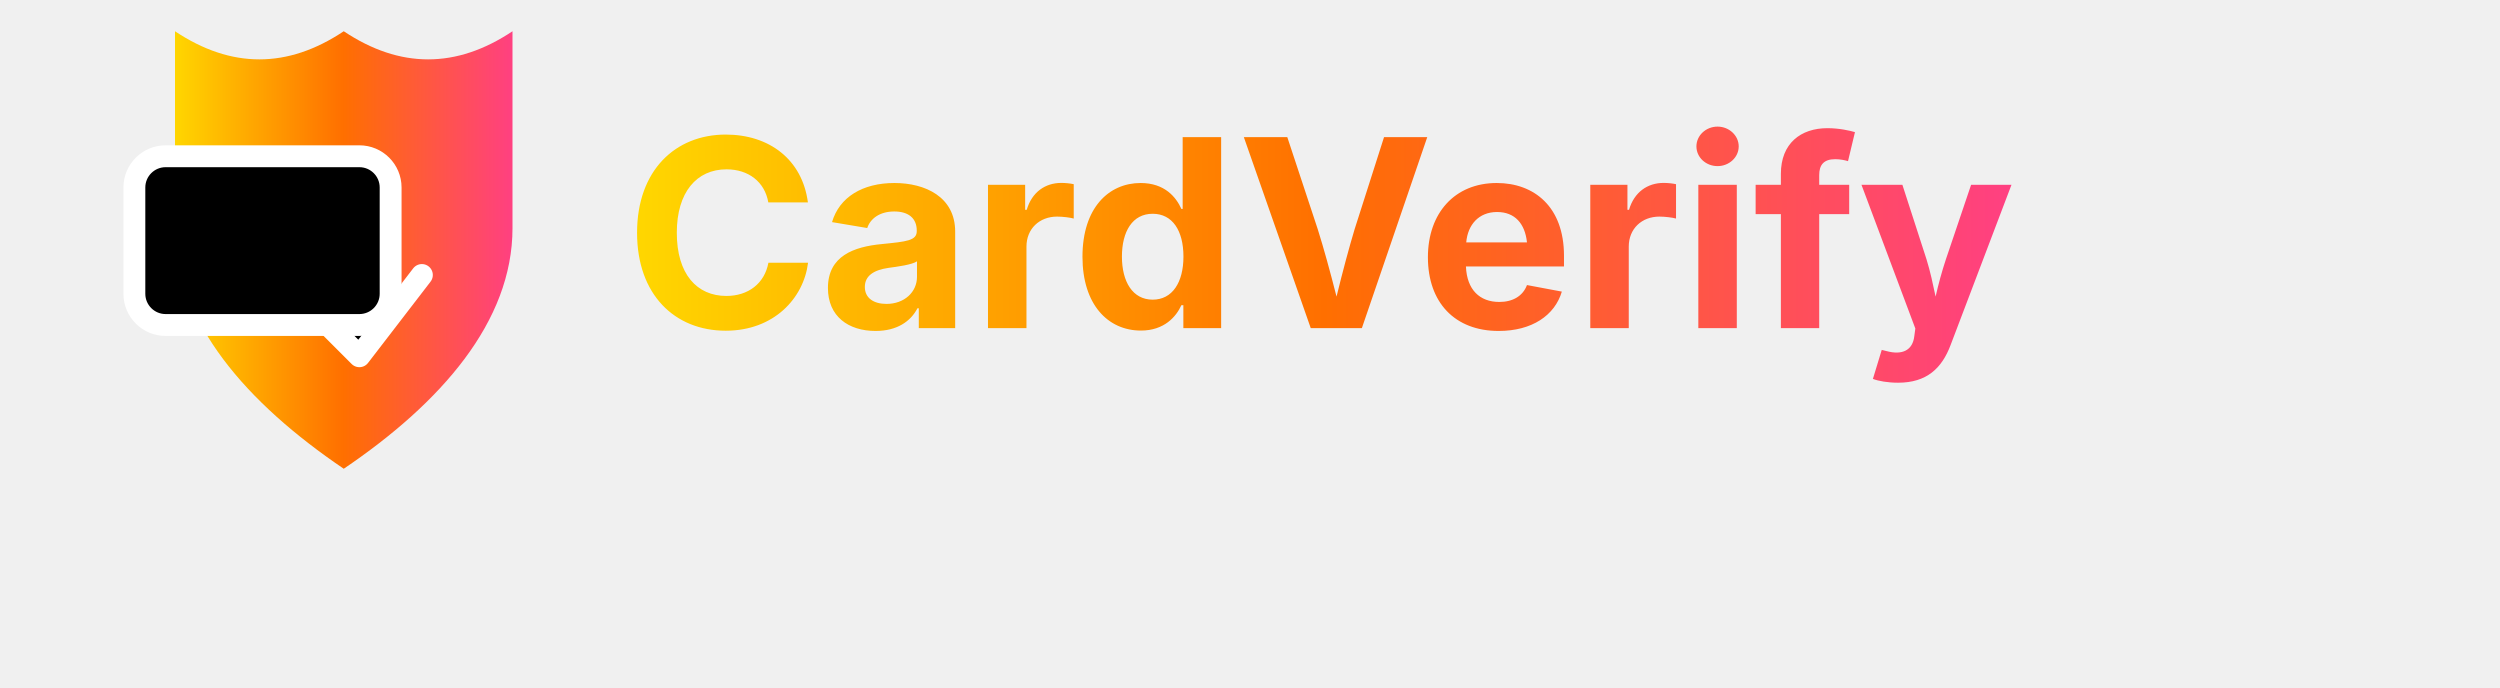
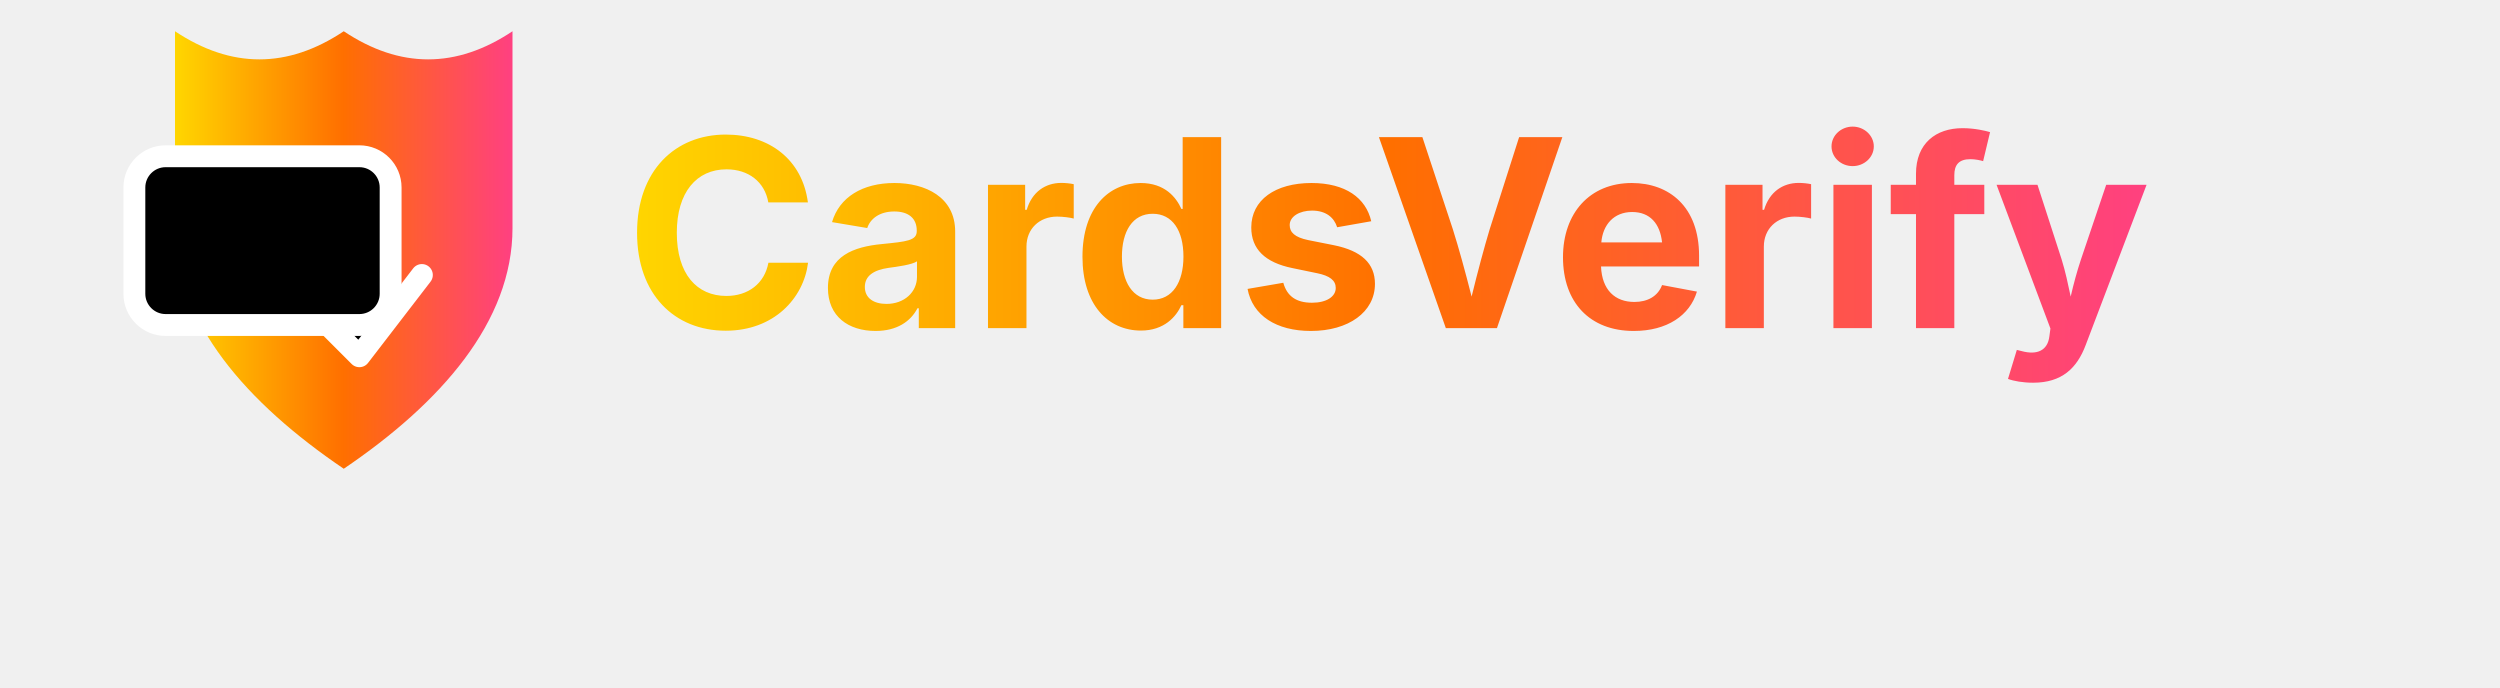
- <svg xmlns="http://www.w3.org/2000/svg" width="800" height="220" viewBox="0 0 800 220" role="img" aria-label="CardVerify logo">
+ <svg xmlns="http://www.w3.org/2000/svg" width="800" height="220" viewBox="0 0 800 220" role="img" aria-label="CardsVerify logo">
  <defs>
    <linearGradient id="cvGrad" x1="0%" y1="0%" x2="100%" y2="0%">
      <stop offset="0%" stop-color="#FFD600" />
      <stop offset="50%" stop-color="#FF6F00" />
      <stop offset="100%" stop-color="#FF4081" />
    </linearGradient>
  </defs>
  <g transform="translate(0,0)">
    <path fill="url(#cvGrad)" d="M110 10c18 12 36 12 54 0v63c0 30-23 56-54 77-31-21-54-47-54-77V10c18 12 36 12 54 0z" />
    <g stroke="#fff" stroke-width="7" stroke-linecap="round" stroke-linejoin="round" transform="translate(25,32)">
      <path d="M30 38h60" />
      <path d="M30 56h34" />
      <path d="M78 70l12 12 20-26" />
      <rect x="18" y="18" width="82" height="54" rx="10" />
    </g>
  </g>
  <g transform="translate(200,35)">
-     <text x="0" y="70" font-family="Inter, system-ui, -apple-system, Segoe UI, Roboto, Helvetica, Arial, sans-serif" font-size="84" font-weight="700" fill="url(#cvGrad)">CardVerify</text>
+     <text x="0" y="70" font-family="Inter, system-ui, -apple-system, Segoe UI, Roboto, Helvetica, Arial, sans-serif" font-size="84" font-weight="700" fill="url(#cvGrad)">CardsVerify</text>
  </g>
</svg>
